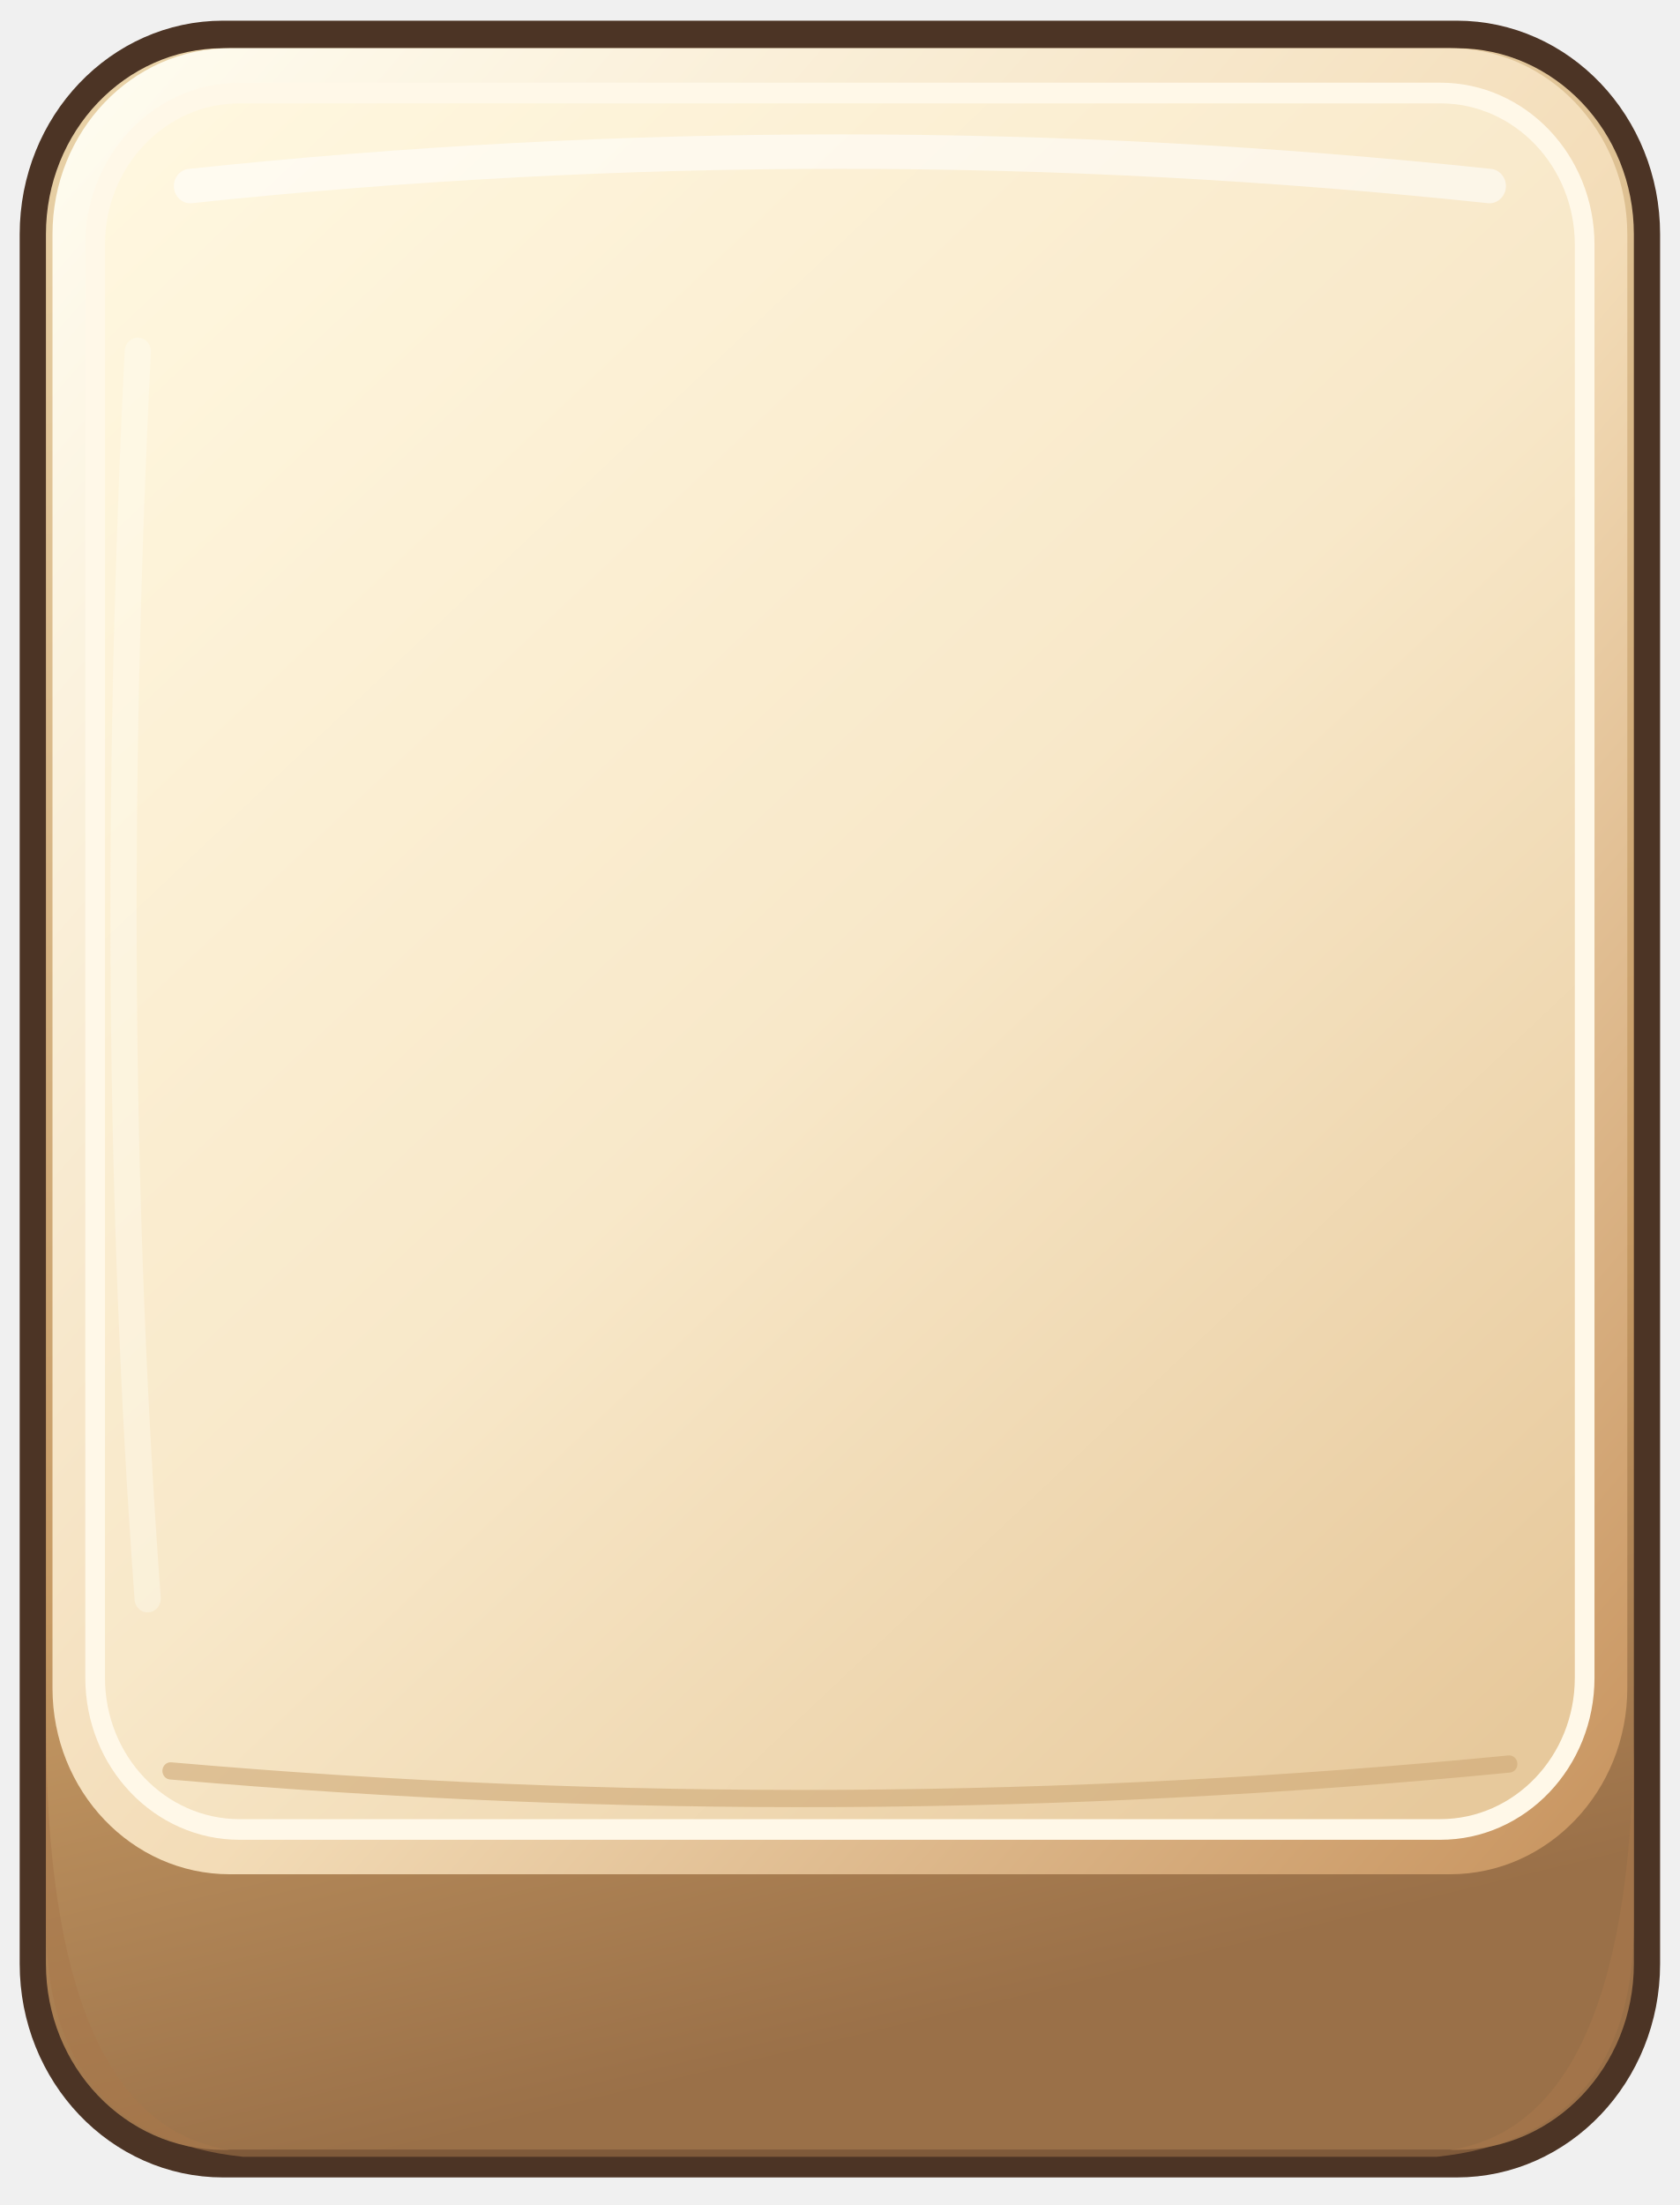
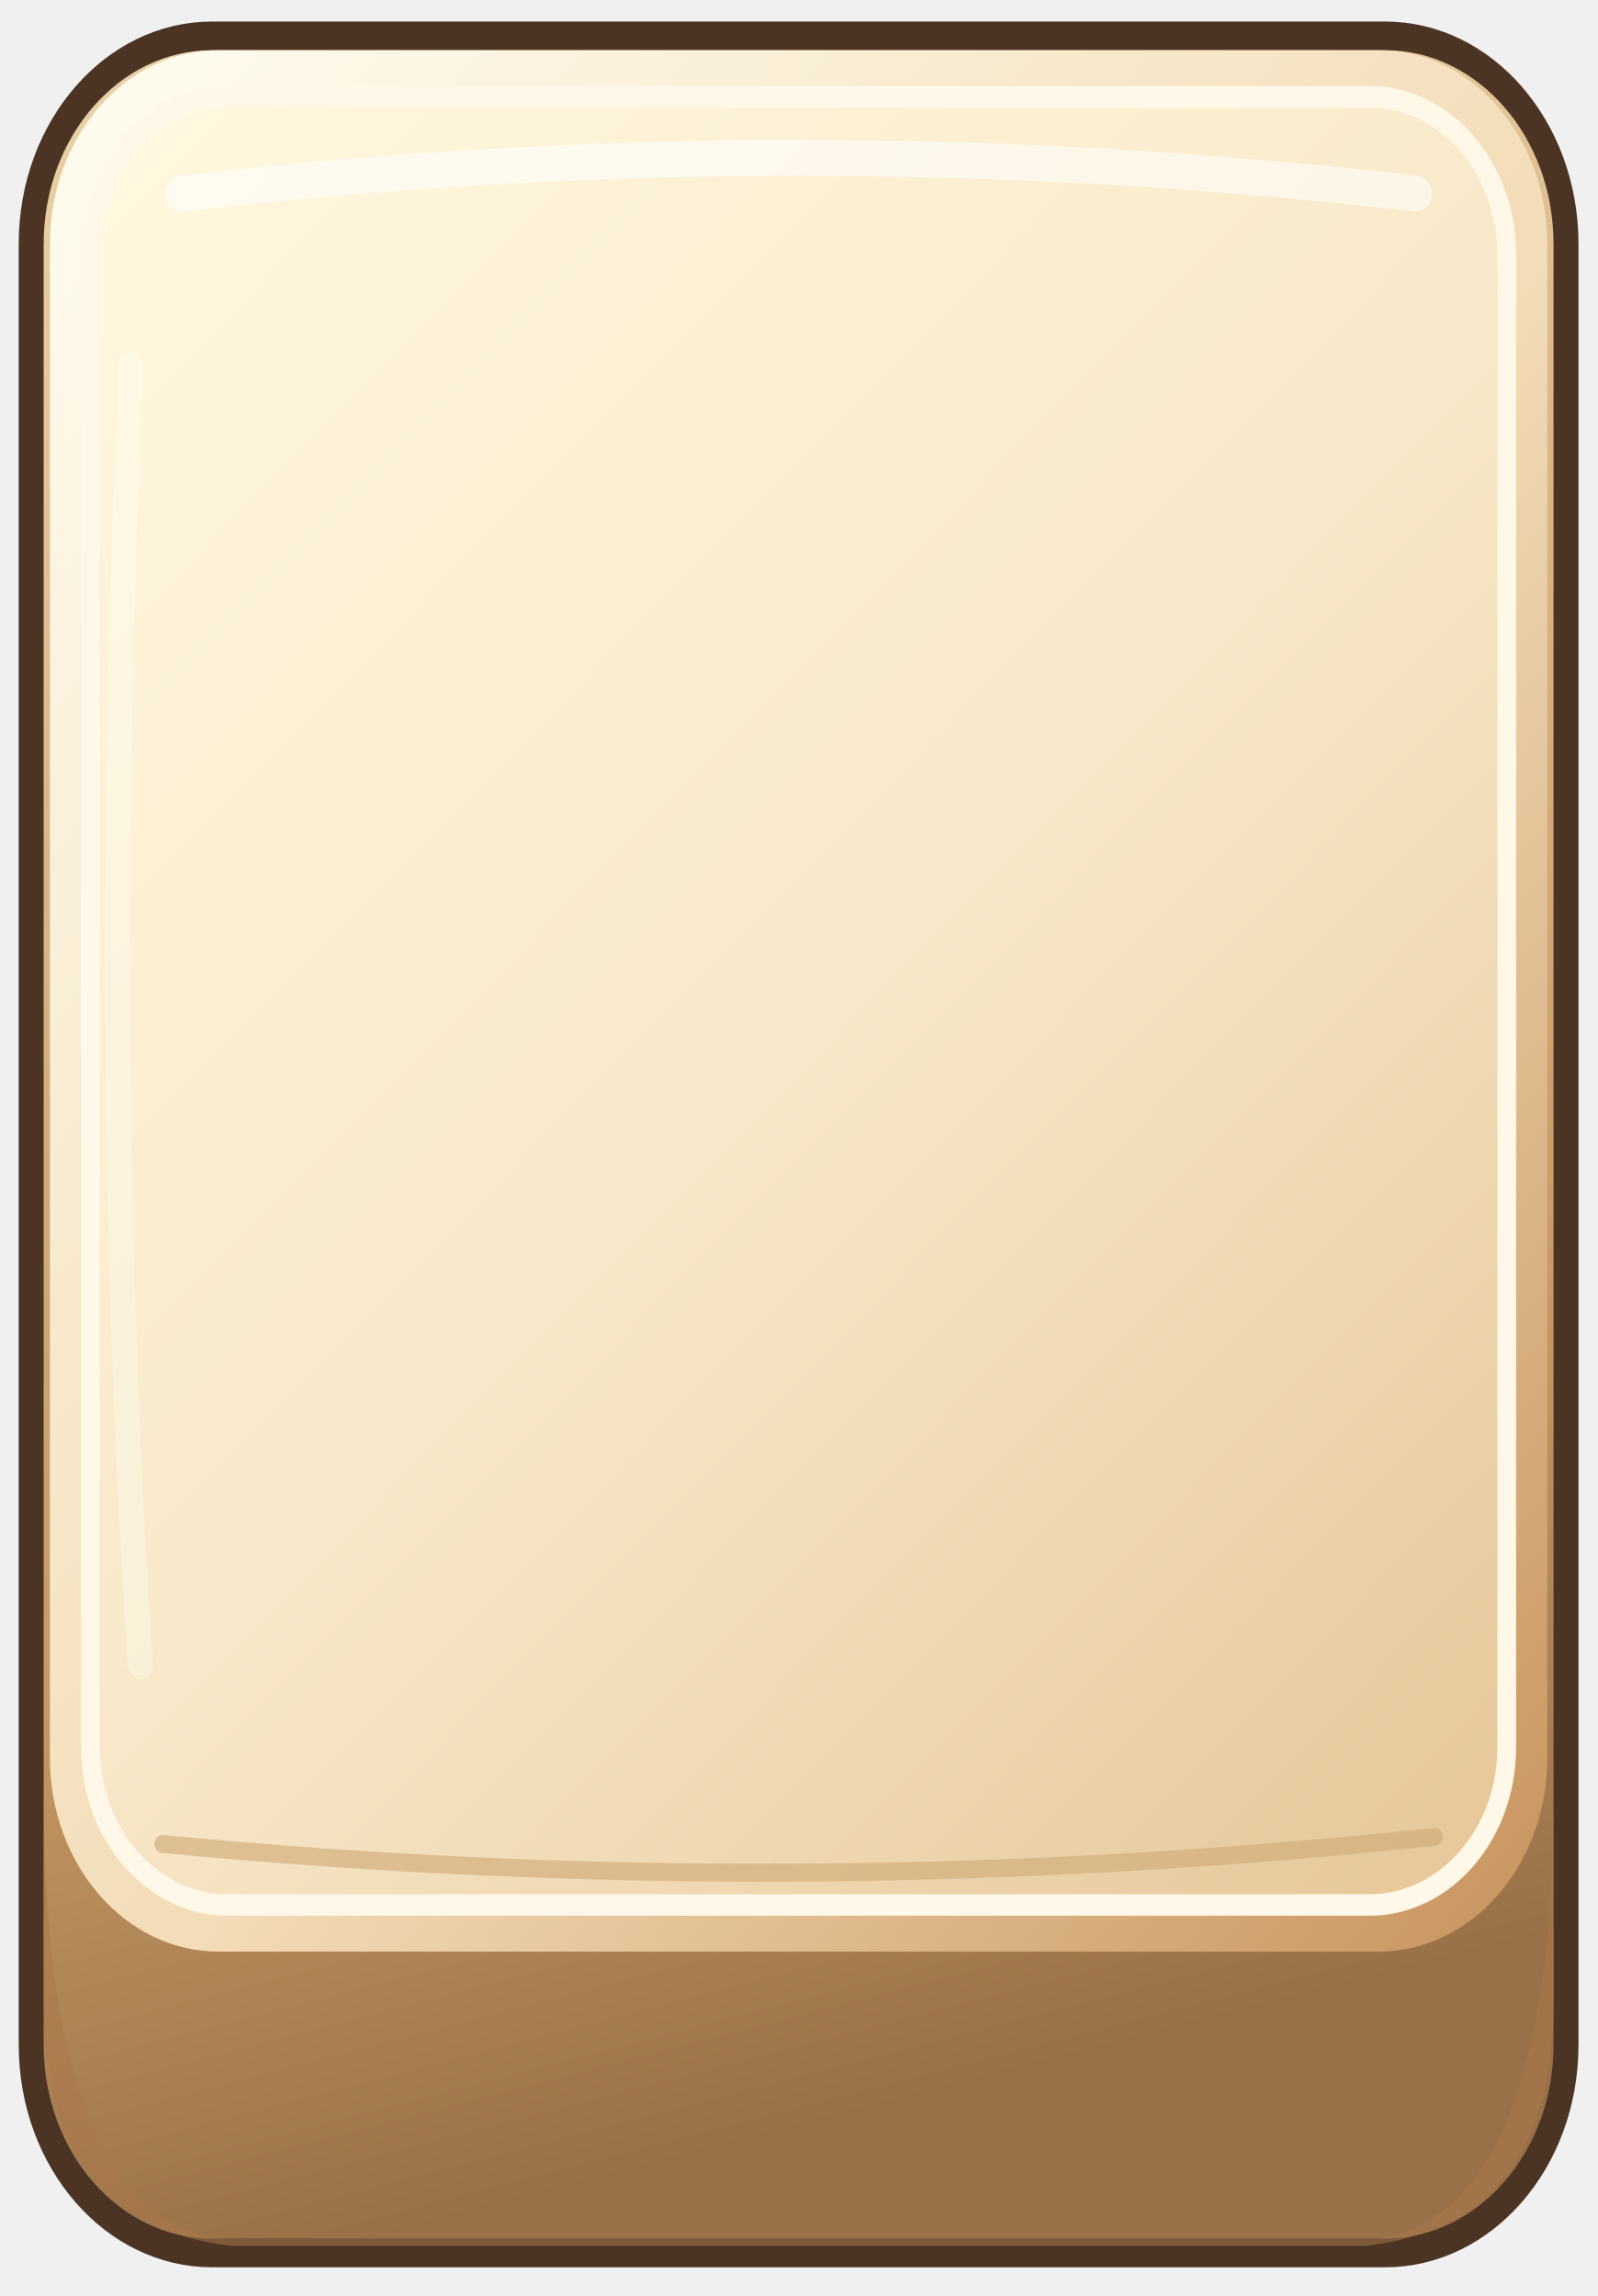
- <svg xmlns="http://www.w3.org/2000/svg" width="512" height="672" viewBox="0 0 512 672">
+ <svg xmlns="http://www.w3.org/2000/svg" width="512" height="736" viewBox="0 0 512 736">
  <defs>
    <linearGradient id="body" x1="0" y1="0" x2="0.18" y2="1">
      <stop offset="0" stop-color="#ead4aa" />
      <stop offset="0.72" stop-color="#c69a64" />
      <stop offset="1" stop-color="#9a7048" />
    </linearGradient>
    <linearGradient id="face" x1="0.08" y1="0" x2="0.88" y2="1">
      <stop offset="0" stop-color="#fff7df" />
      <stop offset="0.52" stop-color="#f8e8c9" />
      <stop offset="1" stop-color="#e7c99c" />
    </linearGradient>
    <linearGradient id="rim" x1="0" y1="0" x2="1" y2="1">
      <stop offset="0" stop-color="#fffdf1" />
      <stop offset="0.55" stop-color="#f3dcb7" />
      <stop offset="1" stop-color="#c7935e" />
    </linearGradient>
  </defs>
-   <g transform="scale(1 1.05)">
+   <g transform="scale(1 1.15)">
    <rect x="10" y="10" width="492" height="618" rx="58" fill="url(#body)" stroke="#4c3425" stroke-width="8" />
    <path d="M14 500 Q14 616 70 624 H442 Q498 616 498 500 V558 Q498 620 438 626 H74 Q14 620 14 558 Z" fill="#a8774b" opacity="0.56" />
    <rect x="16" y="14" width="480" height="530" rx="54" fill="url(#rim)" />
    <rect x="29" y="27" width="454" height="504" rx="44" fill="url(#face)" stroke="#fff8e8" stroke-width="6" />
    <path d="M58 54 Q256 34 454 54" fill="none" stroke="#ffffff" stroke-width="10" stroke-linecap="round" opacity="0.55" />
    <path d="M42 102 Q32 294 45 464" fill="none" stroke="#fffef5" stroke-width="8" stroke-linecap="round" opacity="0.34" />
    <path d="M52 514 Q256 531 460 512" fill="none" stroke="#cfaa77" stroke-width="5" stroke-linecap="round" opacity="0.62" />
  </g>
</svg>
